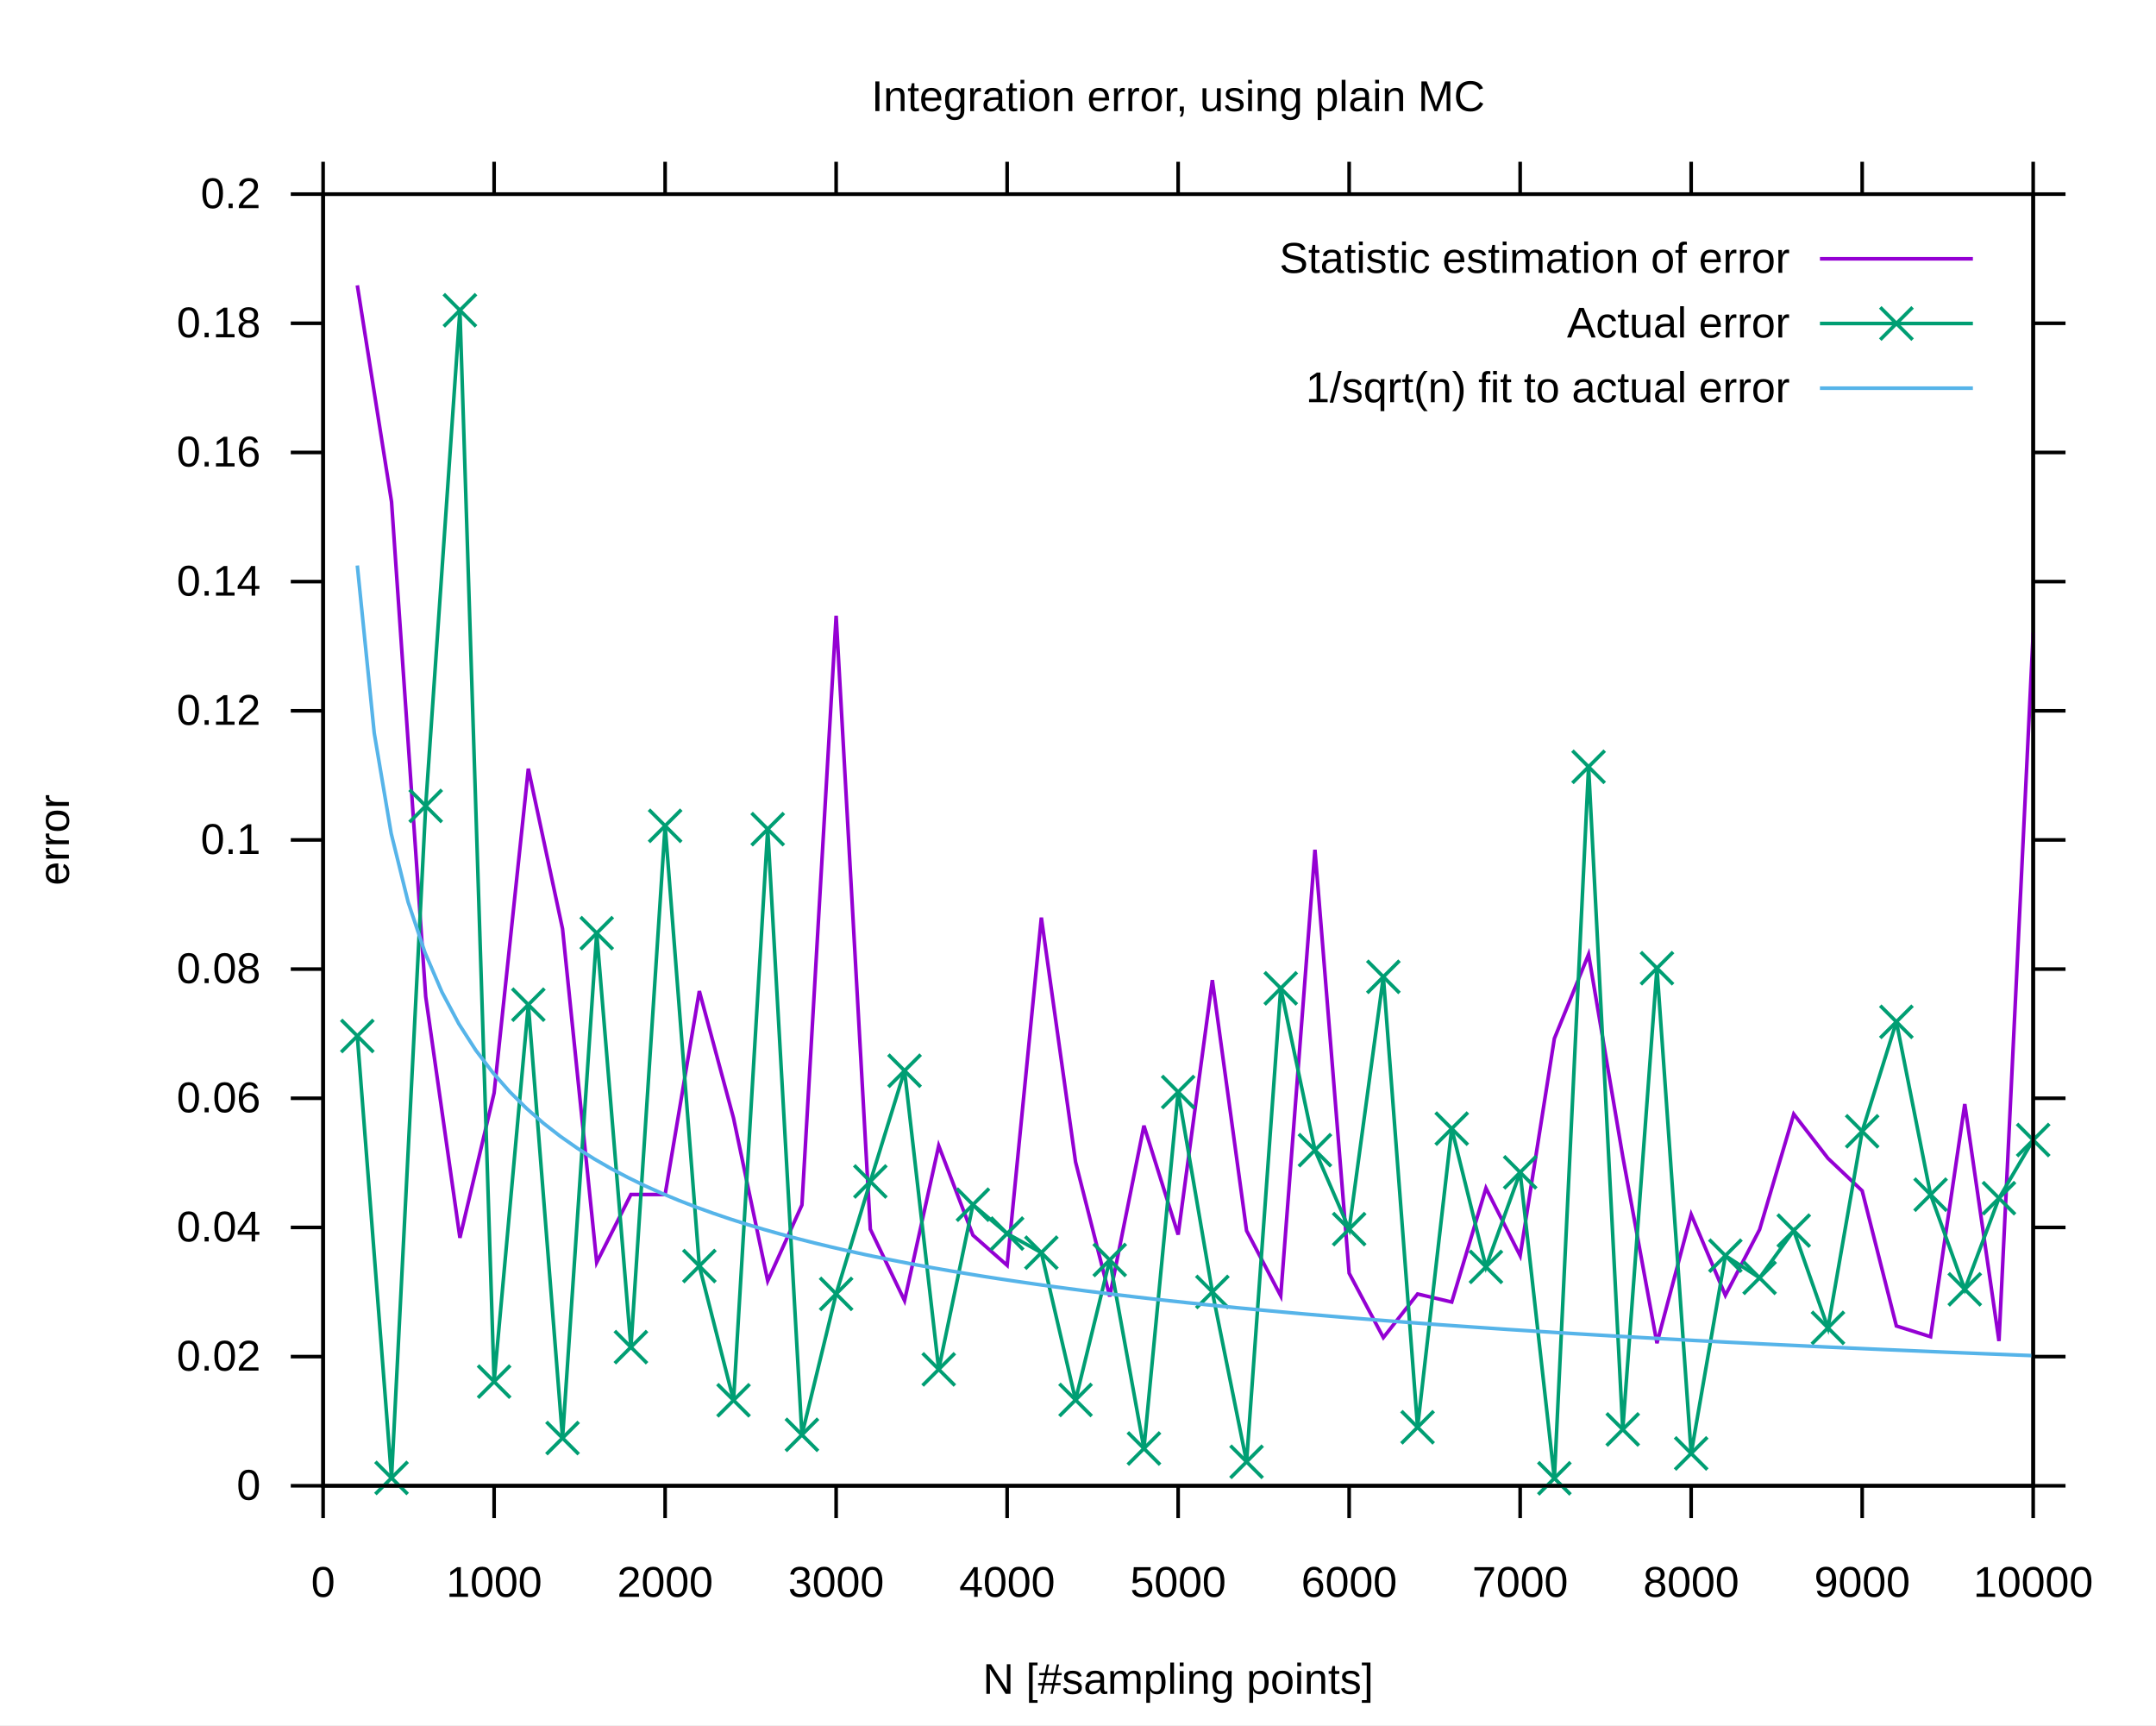
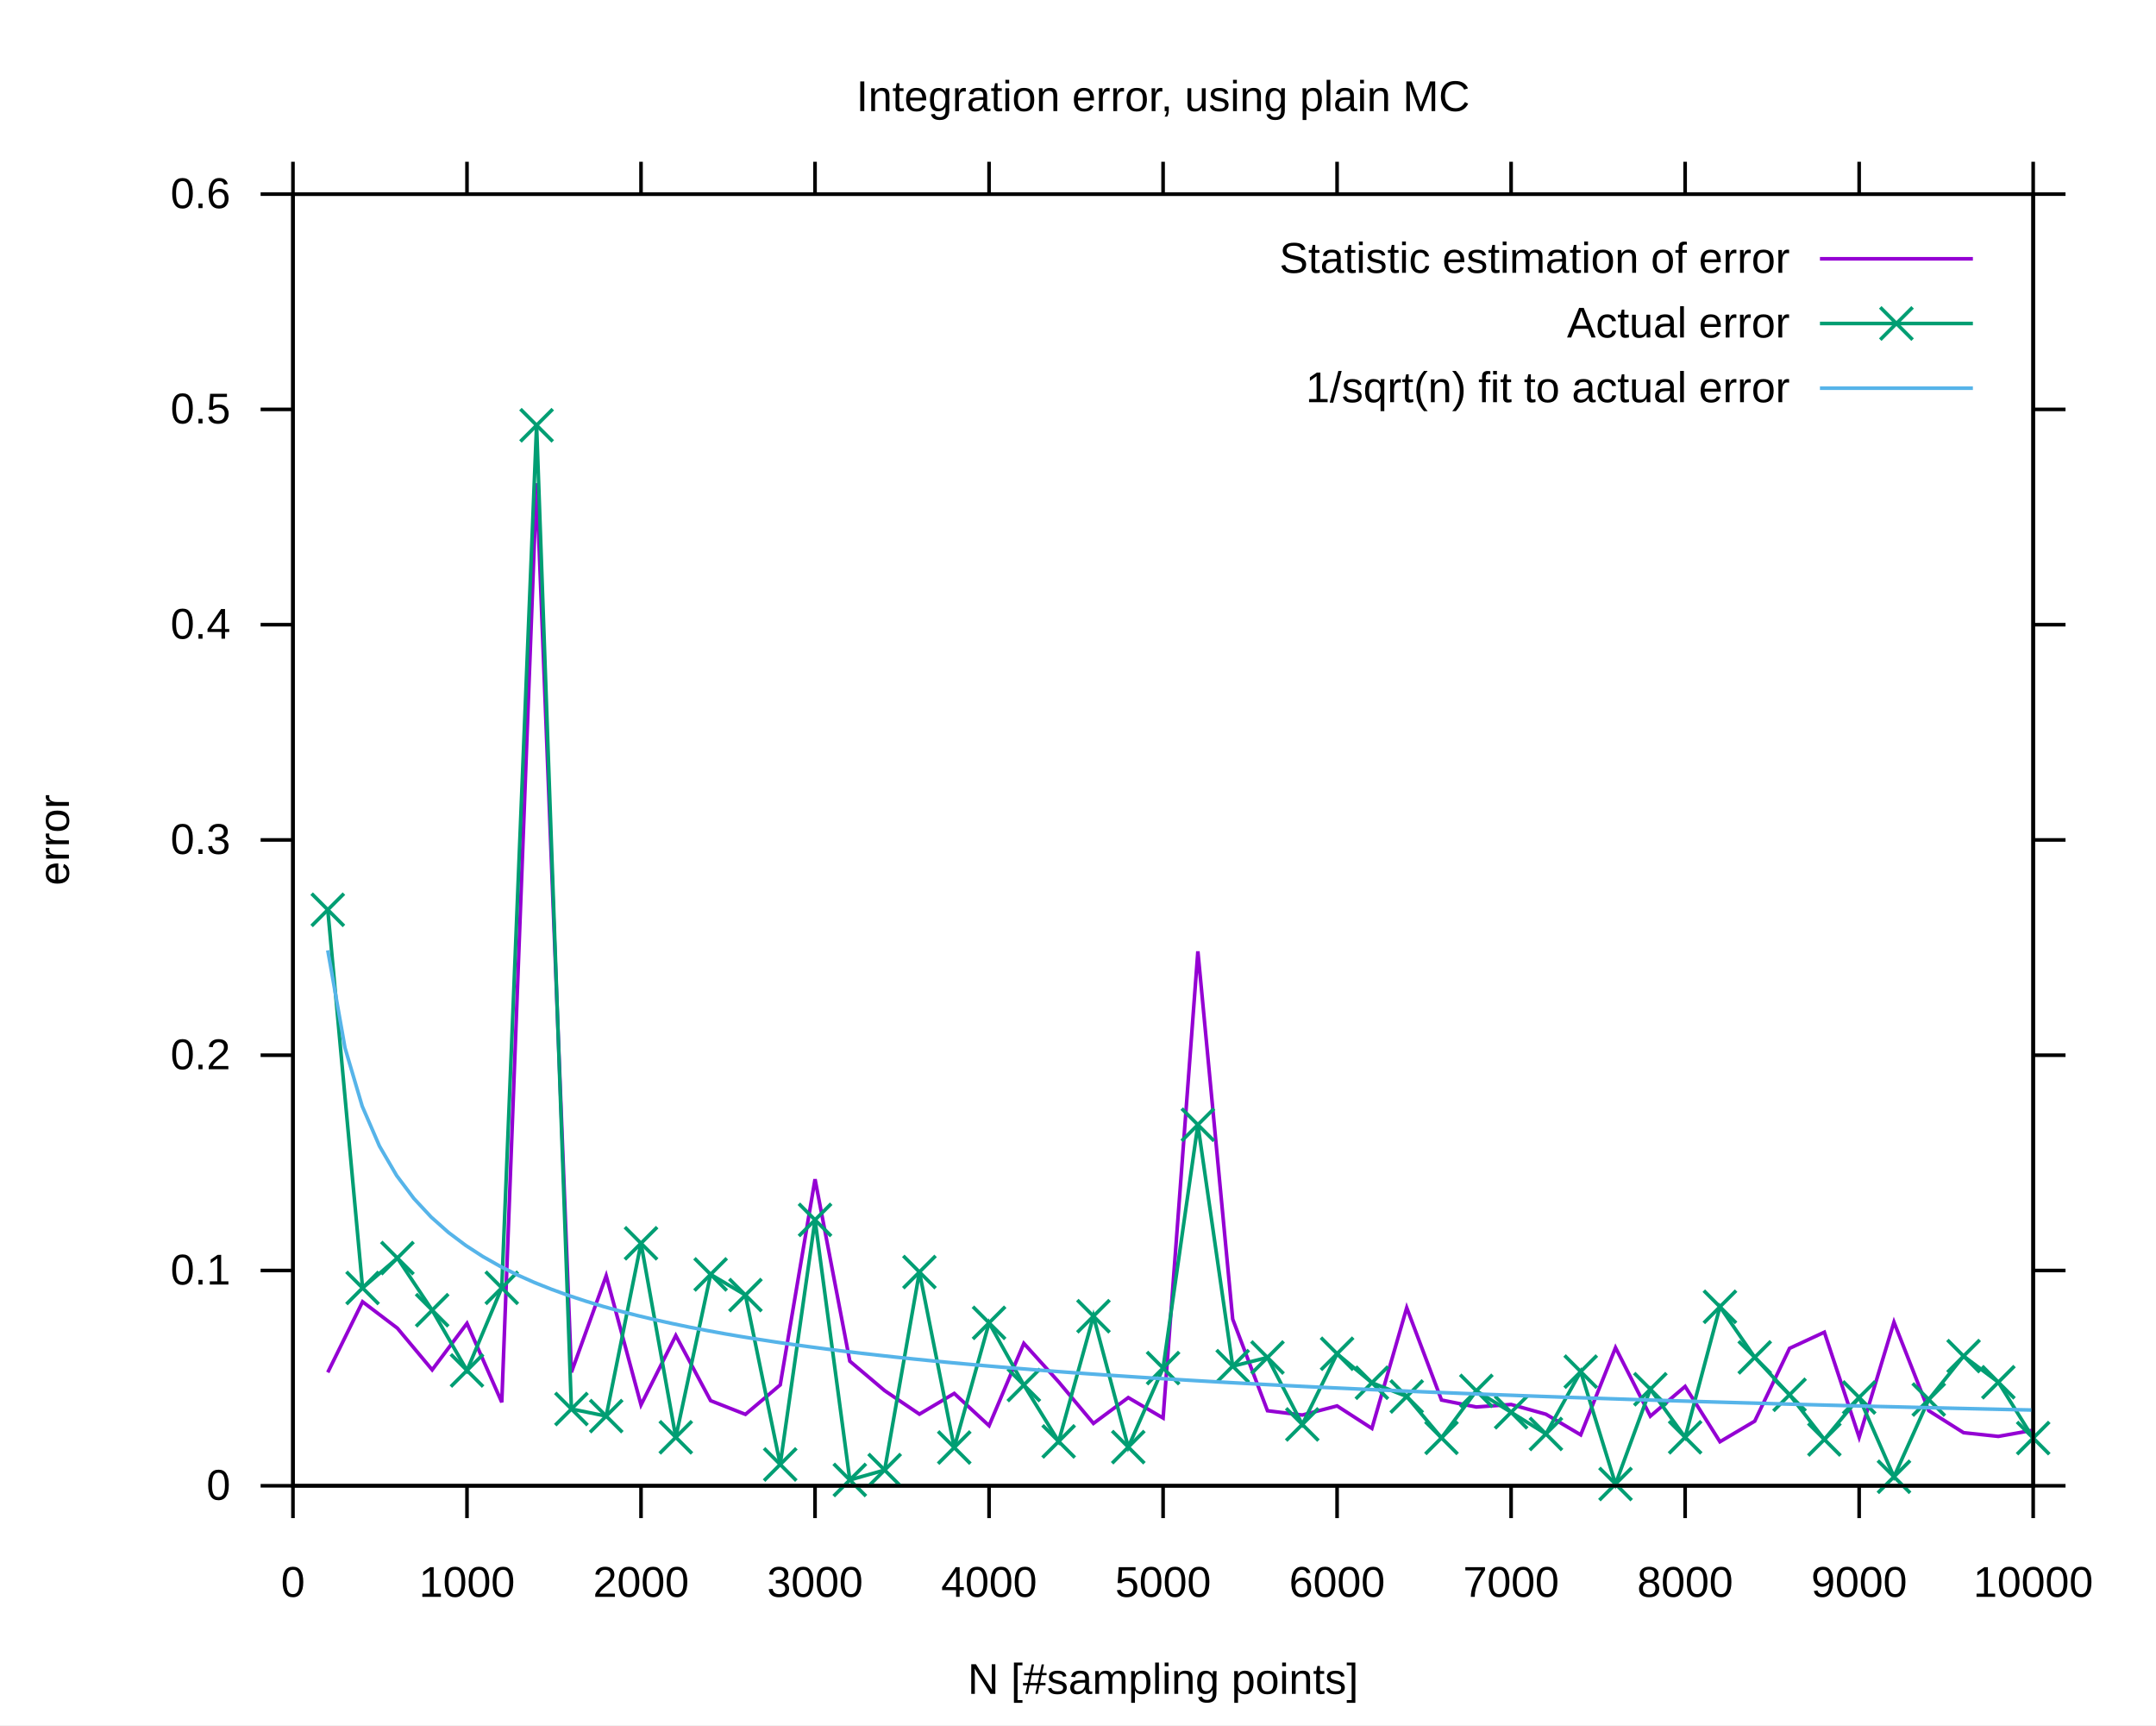
<svg xmlns="http://www.w3.org/2000/svg" xmlns:xlink="http://www.w3.org/1999/xlink" width="600" height="480" viewBox="0 0 600 480">
  <g id="gnuplot_canvas">
    <rect x="0" y="0" width="600" height="480" fill="#ffffff" />
    <defs>
      <circle id="gpDot" r="0.5" stroke-width="0.5" stroke="currentColor" />
      <path id="gpPt0" stroke-width="0.222" stroke="currentColor" d="M-1,0 h2 M0,-1 v2" />
      <path id="gpPt1" stroke-width="0.222" stroke="currentColor" d="M-1,-1 L1,1 M1,-1 L-1,1" />
      <path id="gpPt2" stroke-width="0.222" stroke="currentColor" d="M-1,0 L1,0 M0,-1 L0,1 M-1,-1 L1,1 M-1,1 L1,-1" />
      <rect id="gpPt3" stroke-width="0.222" stroke="currentColor" x="-1" y="-1" width="2" height="2" />
      <rect id="gpPt4" stroke-width="0.222" stroke="currentColor" fill="currentColor" x="-1" y="-1" width="2" height="2" />
      <circle id="gpPt5" stroke-width="0.222" stroke="currentColor" cx="0" cy="0" r="1" />
      <use xlink:href="#gpPt5" id="gpPt6" fill="currentColor" stroke="none" />
      <path id="gpPt7" stroke-width="0.222" stroke="currentColor" d="M0,-1.33 L-1.33,0.67 L1.33,0.67 z" />
      <use xlink:href="#gpPt7" id="gpPt8" fill="currentColor" stroke="none" />
      <use xlink:href="#gpPt7" id="gpPt9" stroke="currentColor" transform="rotate(180)" />
      <use xlink:href="#gpPt9" id="gpPt10" fill="currentColor" stroke="none" />
      <use xlink:href="#gpPt3" id="gpPt11" stroke="currentColor" transform="rotate(45)" />
      <use xlink:href="#gpPt11" id="gpPt12" fill="currentColor" stroke="none" />
      <path id="gpPt13" stroke-width="0.222" stroke="currentColor" d="M0,1.330 L1.265,0.411 L0.782,-1.067 L-0.782,-1.076 L-1.265,0.411 z" />
      <use xlink:href="#gpPt13" id="gpPt14" fill="currentColor" stroke="none" />
      <filter id="textbox" filterUnits="objectBoundingBox" x="0" y="0" height="1" width="1">
        <feFlood flood-color="#FFFFFF" flood-opacity="1" result="bgnd" />
        <feComposite in="SourceGraphic" in2="bgnd" operator="atop" />
      </filter>
      <filter id="greybox" filterUnits="objectBoundingBox" x="0" y="0" height="1" width="1">
        <feFlood flood-color="lightgrey" flood-opacity="1" result="grey" />
        <feComposite in="SourceGraphic" in2="grey" operator="atop" />
      </filter>
    </defs>
    <g fill="none" color="#FFFFFF" stroke="currentColor" stroke-width="1.00" stroke-linecap="butt" stroke-linejoin="miter">
</g>
    <g fill="none" color="black" stroke="currentColor" stroke-width="1.00" stroke-linecap="butt" stroke-linejoin="miter">
-       <path stroke="black" d="M89.92,413.40 L80.92,413.40 M565.82,413.40 L574.82,413.40  " />
-       <g transform="translate(72.53,417.30)" stroke="none" fill="black" font-family="Arial" font-size="12.00" text-anchor="end">
+       <path stroke="black" d="M81.53,413.40 L72.53,413.40 M565.82,413.40 L574.82,413.40  " />
+       <g transform="translate(64.14,417.30)" stroke="none" fill="black" font-family="Arial" font-size="12.00" text-anchor="end">
        <text>
          <tspan font-family="Arial"> 0</tspan>
        </text>
      </g>
    </g>
    <g fill="none" color="black" stroke="currentColor" stroke-width="1.00" stroke-linecap="butt" stroke-linejoin="miter">
-       <path stroke="black" d="M89.92,377.46 L80.92,377.46 M565.82,377.46 L574.82,377.46  " />
-       <g transform="translate(72.53,381.36)" stroke="none" fill="black" font-family="Arial" font-size="12.00" text-anchor="end">
-         <text>
-           <tspan font-family="Arial"> 0.02</tspan>
-         </text>
-       </g>
-     </g>
-     <g fill="none" color="black" stroke="currentColor" stroke-width="1.00" stroke-linecap="butt" stroke-linejoin="miter">
-       <path stroke="black" d="M89.92,341.52 L80.92,341.52 M565.82,341.52 L574.82,341.52  " />
-       <g transform="translate(72.53,345.42)" stroke="none" fill="black" font-family="Arial" font-size="12.00" text-anchor="end">
-         <text>
-           <tspan font-family="Arial"> 0.04</tspan>
-         </text>
-       </g>
-     </g>
-     <g fill="none" color="black" stroke="currentColor" stroke-width="1.00" stroke-linecap="butt" stroke-linejoin="miter">
-       <path stroke="black" d="M89.92,305.58 L80.92,305.58 M565.82,305.58 L574.82,305.58  " />
-       <g transform="translate(72.53,309.48)" stroke="none" fill="black" font-family="Arial" font-size="12.00" text-anchor="end">
-         <text>
-           <tspan font-family="Arial"> 0.06</tspan>
-         </text>
-       </g>
-     </g>
-     <g fill="none" color="black" stroke="currentColor" stroke-width="1.00" stroke-linecap="butt" stroke-linejoin="miter">
-       <path stroke="black" d="M89.92,269.64 L80.92,269.64 M565.82,269.64 L574.82,269.64  " />
-       <g transform="translate(72.53,273.54)" stroke="none" fill="black" font-family="Arial" font-size="12.00" text-anchor="end">
-         <text>
-           <tspan font-family="Arial"> 0.08</tspan>
-         </text>
-       </g>
-     </g>
-     <g fill="none" color="black" stroke="currentColor" stroke-width="1.00" stroke-linecap="butt" stroke-linejoin="miter">
-       <path stroke="black" d="M89.92,233.70 L80.92,233.70 M565.82,233.70 L574.82,233.70  " />
-       <g transform="translate(72.53,237.60)" stroke="none" fill="black" font-family="Arial" font-size="12.00" text-anchor="end">
+       <path stroke="black" d="M81.53,353.50 L72.53,353.50 M565.82,353.50 L574.82,353.50  " />
+       <g transform="translate(64.14,357.40)" stroke="none" fill="black" font-family="Arial" font-size="12.00" text-anchor="end">
        <text>
          <tspan font-family="Arial"> 0.1</tspan>
        </text>
      </g>
    </g>
    <g fill="none" color="black" stroke="currentColor" stroke-width="1.00" stroke-linecap="butt" stroke-linejoin="miter">
-       <path stroke="black" d="M89.92,197.77 L80.92,197.77 M565.82,197.77 L574.82,197.77  " />
-       <g transform="translate(72.53,201.67)" stroke="none" fill="black" font-family="Arial" font-size="12.00" text-anchor="end">
-         <text>
-           <tspan font-family="Arial"> 0.12</tspan>
-         </text>
-       </g>
-     </g>
-     <g fill="none" color="black" stroke="currentColor" stroke-width="1.00" stroke-linecap="butt" stroke-linejoin="miter">
-       <path stroke="black" d="M89.92,161.83 L80.92,161.83 M565.82,161.83 L574.82,161.83  " />
-       <g transform="translate(72.53,165.73)" stroke="none" fill="black" font-family="Arial" font-size="12.00" text-anchor="end">
-         <text>
-           <tspan font-family="Arial"> 0.14</tspan>
-         </text>
-       </g>
-     </g>
-     <g fill="none" color="black" stroke="currentColor" stroke-width="1.00" stroke-linecap="butt" stroke-linejoin="miter">
-       <path stroke="black" d="M89.92,125.89 L80.92,125.89 M565.82,125.89 L574.82,125.89  " />
-       <g transform="translate(72.53,129.79)" stroke="none" fill="black" font-family="Arial" font-size="12.00" text-anchor="end">
-         <text>
-           <tspan font-family="Arial"> 0.16</tspan>
-         </text>
-       </g>
-     </g>
-     <g fill="none" color="black" stroke="currentColor" stroke-width="1.00" stroke-linecap="butt" stroke-linejoin="miter">
-       <path stroke="black" d="M89.92,89.95 L80.92,89.95 M565.82,89.95 L574.82,89.95  " />
-       <g transform="translate(72.53,93.85)" stroke="none" fill="black" font-family="Arial" font-size="12.00" text-anchor="end">
-         <text>
-           <tspan font-family="Arial"> 0.18</tspan>
-         </text>
-       </g>
-     </g>
-     <g fill="none" color="black" stroke="currentColor" stroke-width="1.00" stroke-linecap="butt" stroke-linejoin="miter">
-       <path stroke="black" d="M89.92,54.01 L80.92,54.01 M565.82,54.01 L574.82,54.01  " />
-       <g transform="translate(72.53,57.91)" stroke="none" fill="black" font-family="Arial" font-size="12.00" text-anchor="end">
+       <path stroke="black" d="M81.53,293.60 L72.53,293.60 M565.82,293.60 L574.82,293.60  " />
+       <g transform="translate(64.14,297.50)" stroke="none" fill="black" font-family="Arial" font-size="12.00" text-anchor="end">
        <text>
          <tspan font-family="Arial"> 0.2</tspan>
        </text>
      </g>
    </g>
    <g fill="none" color="black" stroke="currentColor" stroke-width="1.00" stroke-linecap="butt" stroke-linejoin="miter">
-       <path stroke="black" d="M89.92,413.40 L89.92,422.40 M89.92,54.01 L89.92,45.01  " />
-       <g transform="translate(89.92,444.30)" stroke="none" fill="black" font-family="Arial" font-size="12.00" text-anchor="middle">
+       <path stroke="black" d="M81.53,233.70 L72.53,233.70 M565.82,233.70 L574.82,233.70  " />
+       <g transform="translate(64.14,237.60)" stroke="none" fill="black" font-family="Arial" font-size="12.00" text-anchor="end">
+         <text>
+           <tspan font-family="Arial"> 0.3</tspan>
+         </text>
+       </g>
+     </g>
+     <g fill="none" color="black" stroke="currentColor" stroke-width="1.00" stroke-linecap="butt" stroke-linejoin="miter">
+       <path stroke="black" d="M81.53,173.81 L72.53,173.81 M565.82,173.81 L574.82,173.81  " />
+       <g transform="translate(64.14,177.71)" stroke="none" fill="black" font-family="Arial" font-size="12.00" text-anchor="end">
+         <text>
+           <tspan font-family="Arial"> 0.4</tspan>
+         </text>
+       </g>
+     </g>
+     <g fill="none" color="black" stroke="currentColor" stroke-width="1.00" stroke-linecap="butt" stroke-linejoin="miter">
+       <path stroke="black" d="M81.53,113.91 L72.53,113.91 M565.82,113.91 L574.82,113.91  " />
+       <g transform="translate(64.14,117.81)" stroke="none" fill="black" font-family="Arial" font-size="12.00" text-anchor="end">
+         <text>
+           <tspan font-family="Arial"> 0.5</tspan>
+         </text>
+       </g>
+     </g>
+     <g fill="none" color="black" stroke="currentColor" stroke-width="1.00" stroke-linecap="butt" stroke-linejoin="miter">
+       <path stroke="black" d="M81.53,54.01 L72.53,54.01 M565.82,54.01 L574.82,54.01  " />
+       <g transform="translate(64.14,57.91)" stroke="none" fill="black" font-family="Arial" font-size="12.00" text-anchor="end">
+         <text>
+           <tspan font-family="Arial"> 0.6</tspan>
+         </text>
+       </g>
+     </g>
+     <g fill="none" color="black" stroke="currentColor" stroke-width="1.00" stroke-linecap="butt" stroke-linejoin="miter">
+       <path stroke="black" d="M81.53,413.40 L81.53,422.40 M81.53,54.01 L81.53,45.01  " />
+       <g transform="translate(81.53,444.30)" stroke="none" fill="black" font-family="Arial" font-size="12.00" text-anchor="middle">
        <text>
          <tspan font-family="Arial"> 0</tspan>
        </text>
      </g>
    </g>
    <g fill="none" color="black" stroke="currentColor" stroke-width="1.00" stroke-linecap="butt" stroke-linejoin="miter">
-       <path stroke="black" d="M137.51,413.40 L137.51,422.40 M137.51,54.01 L137.51,45.01  " />
-       <g transform="translate(137.51,444.30)" stroke="none" fill="black" font-family="Arial" font-size="12.00" text-anchor="middle">
+       <path stroke="black" d="M129.96,413.40 L129.96,422.40 M129.96,54.01 L129.96,45.01  " />
+       <g transform="translate(129.96,444.30)" stroke="none" fill="black" font-family="Arial" font-size="12.00" text-anchor="middle">
        <text>
          <tspan font-family="Arial"> 1000</tspan>
        </text>
      </g>
    </g>
    <g fill="none" color="black" stroke="currentColor" stroke-width="1.00" stroke-linecap="butt" stroke-linejoin="miter">
-       <path stroke="black" d="M185.10,413.40 L185.10,422.40 M185.10,54.01 L185.10,45.01  " />
-       <g transform="translate(185.10,444.30)" stroke="none" fill="black" font-family="Arial" font-size="12.00" text-anchor="middle">
+       <path stroke="black" d="M178.39,413.40 L178.39,422.40 M178.39,54.01 L178.39,45.01  " />
+       <g transform="translate(178.39,444.30)" stroke="none" fill="black" font-family="Arial" font-size="12.00" text-anchor="middle">
        <text>
          <tspan font-family="Arial"> 2000</tspan>
        </text>
      </g>
    </g>
    <g fill="none" color="black" stroke="currentColor" stroke-width="1.00" stroke-linecap="butt" stroke-linejoin="miter">
-       <path stroke="black" d="M232.69,413.40 L232.69,422.40 M232.69,54.01 L232.69,45.01  " />
-       <g transform="translate(232.69,444.30)" stroke="none" fill="black" font-family="Arial" font-size="12.00" text-anchor="middle">
+       <path stroke="black" d="M226.82,413.40 L226.82,422.40 M226.82,54.01 L226.82,45.01  " />
+       <g transform="translate(226.82,444.30)" stroke="none" fill="black" font-family="Arial" font-size="12.00" text-anchor="middle">
        <text>
          <tspan font-family="Arial"> 3000</tspan>
        </text>
      </g>
    </g>
    <g fill="none" color="black" stroke="currentColor" stroke-width="1.00" stroke-linecap="butt" stroke-linejoin="miter">
-       <path stroke="black" d="M280.28,413.40 L280.28,422.40 M280.28,54.01 L280.28,45.01  " />
-       <g transform="translate(280.28,444.30)" stroke="none" fill="black" font-family="Arial" font-size="12.00" text-anchor="middle">
+       <path stroke="black" d="M275.25,413.40 L275.25,422.40 M275.25,54.01 L275.25,45.01  " />
+       <g transform="translate(275.25,444.30)" stroke="none" fill="black" font-family="Arial" font-size="12.00" text-anchor="middle">
        <text>
          <tspan font-family="Arial"> 4000</tspan>
        </text>
      </g>
    </g>
    <g fill="none" color="black" stroke="currentColor" stroke-width="1.00" stroke-linecap="butt" stroke-linejoin="miter">
-       <path stroke="black" d="M327.87,413.40 L327.87,422.40 M327.87,54.01 L327.87,45.01  " />
-       <g transform="translate(327.87,444.30)" stroke="none" fill="black" font-family="Arial" font-size="12.00" text-anchor="middle">
+       <path stroke="black" d="M323.68,413.40 L323.68,422.40 M323.68,54.01 L323.68,45.01  " />
+       <g transform="translate(323.68,444.30)" stroke="none" fill="black" font-family="Arial" font-size="12.00" text-anchor="middle">
        <text>
          <tspan font-family="Arial"> 5000</tspan>
        </text>
      </g>
    </g>
    <g fill="none" color="black" stroke="currentColor" stroke-width="1.00" stroke-linecap="butt" stroke-linejoin="miter">
-       <path stroke="black" d="M375.46,413.40 L375.46,422.40 M375.46,54.01 L375.46,45.01  " />
-       <g transform="translate(375.46,444.30)" stroke="none" fill="black" font-family="Arial" font-size="12.00" text-anchor="middle">
+       <path stroke="black" d="M372.10,413.40 L372.10,422.40 M372.10,54.01 L372.10,45.01  " />
+       <g transform="translate(372.10,444.30)" stroke="none" fill="black" font-family="Arial" font-size="12.00" text-anchor="middle">
        <text>
          <tspan font-family="Arial"> 6000</tspan>
        </text>
      </g>
    </g>
    <g fill="none" color="black" stroke="currentColor" stroke-width="1.00" stroke-linecap="butt" stroke-linejoin="miter">
-       <path stroke="black" d="M423.05,413.40 L423.05,422.40 M423.05,54.01 L423.05,45.01  " />
-       <g transform="translate(423.05,444.30)" stroke="none" fill="black" font-family="Arial" font-size="12.00" text-anchor="middle">
+       <path stroke="black" d="M420.53,413.40 L420.53,422.40 M420.53,54.01 L420.53,45.01  " />
+       <g transform="translate(420.53,444.30)" stroke="none" fill="black" font-family="Arial" font-size="12.00" text-anchor="middle">
        <text>
          <tspan font-family="Arial"> 7000</tspan>
        </text>
      </g>
    </g>
    <g fill="none" color="black" stroke="currentColor" stroke-width="1.00" stroke-linecap="butt" stroke-linejoin="miter">
-       <path stroke="black" d="M470.64,413.40 L470.64,422.40 M470.64,54.01 L470.64,45.01  " />
-       <g transform="translate(470.64,444.30)" stroke="none" fill="black" font-family="Arial" font-size="12.00" text-anchor="middle">
+       <path stroke="black" d="M468.96,413.40 L468.96,422.40 M468.96,54.01 L468.96,45.01  " />
+       <g transform="translate(468.96,444.30)" stroke="none" fill="black" font-family="Arial" font-size="12.00" text-anchor="middle">
        <text>
          <tspan font-family="Arial"> 8000</tspan>
        </text>
      </g>
    </g>
    <g fill="none" color="black" stroke="currentColor" stroke-width="1.00" stroke-linecap="butt" stroke-linejoin="miter">
-       <path stroke="black" d="M518.23,413.40 L518.23,422.40 M518.23,54.01 L518.23,45.01  " />
-       <g transform="translate(518.23,444.30)" stroke="none" fill="black" font-family="Arial" font-size="12.00" text-anchor="middle">
+       <path stroke="black" d="M517.39,413.40 L517.39,422.40 M517.39,54.01 L517.39,45.01  " />
+       <g transform="translate(517.39,444.30)" stroke="none" fill="black" font-family="Arial" font-size="12.00" text-anchor="middle">
        <text>
          <tspan font-family="Arial"> 9000</tspan>
        </text>
      </g>
    </g>
    <g fill="none" color="black" stroke="currentColor" stroke-width="1.00" stroke-linecap="butt" stroke-linejoin="miter">
      <path stroke="black" d="M565.82,413.40 L565.82,422.40 M565.82,54.01 L565.82,45.01  " />
      <g transform="translate(565.82,444.30)" stroke="none" fill="black" font-family="Arial" font-size="12.00" text-anchor="middle">
        <text>
          <tspan font-family="Arial"> 10000</tspan>
        </text>
      </g>
    </g>
    <g fill="none" color="black" stroke="currentColor" stroke-width="1.00" stroke-linecap="butt" stroke-linejoin="miter">
</g>
    <g fill="none" color="black" stroke="currentColor" stroke-width="1.00" stroke-linecap="butt" stroke-linejoin="miter">
-       <path stroke="black" d="M89.92,54.01 L89.92,413.40 L565.82,413.40 L565.82,54.01 L89.92,54.01 Z  " />
+       <path stroke="black" d="M81.53,54.01 L81.53,413.40 L565.82,413.40 L565.82,54.01 L81.53,54.01 Z  " />
    </g>
    <g fill="none" color="black" stroke="currentColor" stroke-width="1.00" stroke-linecap="butt" stroke-linejoin="miter">
      <g transform="translate(19.18,233.71) rotate(270)" stroke="none" fill="black" font-family="Arial" font-size="12.00" text-anchor="middle">
        <text>
          <tspan font-family="Arial">error</tspan>
        </text>
      </g>
    </g>
    <g fill="none" color="black" stroke="currentColor" stroke-width="1.00" stroke-linecap="butt" stroke-linejoin="miter">
-       <g transform="translate(327.87,471.30)" stroke="none" fill="black" font-family="Arial" font-size="12.00" text-anchor="middle">
+       <g transform="translate(323.67,471.30)" stroke="none" fill="black" font-family="Arial" font-size="12.00" text-anchor="middle">
        <text>
          <tspan font-family="Arial">N [#sampling points]</tspan>
        </text>
      </g>
    </g>
    <g fill="none" color="black" stroke="currentColor" stroke-width="1.00" stroke-linecap="butt" stroke-linejoin="miter">
</g>
    <g id="gnuplot_plot_1">
      <g fill="none" color="black" stroke="currentColor" stroke-width="1.00" stroke-linecap="butt" stroke-linejoin="miter">
        <g transform="translate(498.09,75.91)" stroke="none" fill="black" font-family="Arial" font-size="12.00" text-anchor="end">
          <text>
            <tspan font-family="Arial">Statistic estimation of error</tspan>
          </text>
        </g>
      </g>
      <g fill="none" color="black" stroke="currentColor" stroke-width="1.00" stroke-linecap="butt" stroke-linejoin="miter">
-         <path stroke="rgb(148,   0, 211)" d="M506.48,72.01 L549.04,72.01 M99.44,79.40 L108.96,139.60 L118.47,277.28 L127.99,344.41 L137.51,304.10 L147.03,213.88   L156.55,258.44 L166.06,351.27 L175.58,332.36 L185.10,332.36 L194.62,275.76 L204.14,311.12 L213.65,356.39 L223.17,335.28   L232.69,171.33 L242.21,342.02 L251.73,361.89 L261.24,318.78 L270.76,343.68 L280.28,352.07 L289.80,255.31 L299.32,323.30   L308.83,360.72 L318.35,313.21 L327.87,343.52 L337.39,272.71 L346.91,342.42 L356.42,360.56 L365.94,236.44 L375.46,354.26   L384.98,372.17 L394.50,360.04 L404.01,362.28 L413.53,330.59 L423.05,349.39 L432.57,288.96 L442.09,265.55 L451.60,321.76   L461.12,373.73 L470.64,337.90 L480.16,360.41 L489.68,342.12 L499.19,309.98 L508.71,322.29 L518.23,331.33 L527.75,368.94   L537.27,371.93 L546.78,307.20 L556.30,373.13 L565.82,176.06  " />
+         <path stroke="rgb(148,   0, 211)" d="M506.48,72.01 L549.04,72.01 M91.22,381.85 L100.90,362.20 L110.59,369.55 L120.27,381.14 L129.96,368.21 L139.64,390.17   L149.33,134.44 L159.02,381.82 L168.70,354.96 L178.39,390.89 L188.07,371.60 L197.76,389.72 L207.45,393.53 L217.13,385.33   L226.82,328.10 L236.50,378.73 L246.19,386.92 L255.87,393.47 L265.56,387.71 L275.25,396.68 L284.93,373.78 L294.62,384.50   L304.30,396.05 L313.99,388.87 L323.68,394.55 L333.36,264.70 L343.05,367.03 L352.73,392.52 L362.42,393.72 L372.10,391.18   L381.79,397.44 L391.48,363.87 L401.16,389.54 L410.85,391.48 L420.53,390.78 L430.22,393.49 L439.90,399.23 L449.59,374.97   L459.28,394.04 L468.96,385.76 L478.65,401.15 L488.33,395.42 L498.02,375.16 L507.71,370.67 L517.39,399.90 L527.08,367.87   L536.76,392.51 L546.45,398.63 L556.13,399.66 L565.82,397.93  " />
      </g>
    </g>
    <g id="gnuplot_plot_2">
      <g fill="none" color="black" stroke="currentColor" stroke-width="1.00" stroke-linecap="butt" stroke-linejoin="miter">
        <g transform="translate(498.09,93.91)" stroke="none" fill="black" font-family="Arial" font-size="12.00" text-anchor="end">
          <text>
            <tspan font-family="Arial">Actual error</tspan>
          </text>
        </g>
      </g>
      <g fill="none" color="black" stroke="currentColor" stroke-width="1.00" stroke-linecap="butt" stroke-linejoin="miter">
-         <path stroke="rgb(  0, 158, 115)" d="M506.48,90.01 L549.04,90.01 M99.44,288.25 L108.96,411.21 L118.47,224.24 L127.99,86.33 L137.51,384.42 L147.03,279.54   L156.55,400.12 L166.06,259.64 L175.58,374.82 L185.10,229.78 L194.62,352.26 L204.14,389.61 L213.65,230.70 L223.17,399.22   L232.69,360.01 L242.21,328.73 L251.73,297.92 L261.24,381.01 L270.76,335.19 L280.28,343.23 L289.80,348.54 L299.32,389.52   L308.83,350.57 L318.35,403.03 L327.87,303.84 L337.39,359.46 L346.91,406.73 L356.42,274.99 L365.94,320.02 L375.46,341.99   L384.98,271.79 L394.50,397.12 L404.01,314.03 L413.53,352.50 L423.05,326.19 L432.57,411.32 L442.09,213.36 L451.60,397.73   L461.12,269.39 L470.64,404.40 L480.16,349.37 L489.68,355.54 L499.19,342.40 L508.71,369.46 L518.23,314.77 L527.75,284.31   L537.27,332.40 L546.78,358.74 L556.30,333.38 L565.82,317.20  " />
-         <use xlink:href="#gpPt1" transform="translate(99.44,288.25) scale(4.50)" color="rgb(  0, 158, 115)" />
-         <use xlink:href="#gpPt1" transform="translate(108.96,411.21) scale(4.50)" color="rgb(  0, 158, 115)" />
-         <use xlink:href="#gpPt1" transform="translate(118.47,224.24) scale(4.50)" color="rgb(  0, 158, 115)" />
-         <use xlink:href="#gpPt1" transform="translate(127.99,86.33) scale(4.50)" color="rgb(  0, 158, 115)" />
-         <use xlink:href="#gpPt1" transform="translate(137.51,384.42) scale(4.50)" color="rgb(  0, 158, 115)" />
-         <use xlink:href="#gpPt1" transform="translate(147.03,279.54) scale(4.50)" color="rgb(  0, 158, 115)" />
-         <use xlink:href="#gpPt1" transform="translate(156.55,400.12) scale(4.50)" color="rgb(  0, 158, 115)" />
-         <use xlink:href="#gpPt1" transform="translate(166.06,259.64) scale(4.50)" color="rgb(  0, 158, 115)" />
-         <use xlink:href="#gpPt1" transform="translate(175.58,374.82) scale(4.50)" color="rgb(  0, 158, 115)" />
-         <use xlink:href="#gpPt1" transform="translate(185.10,229.78) scale(4.50)" color="rgb(  0, 158, 115)" />
-         <use xlink:href="#gpPt1" transform="translate(194.62,352.26) scale(4.50)" color="rgb(  0, 158, 115)" />
-         <use xlink:href="#gpPt1" transform="translate(204.14,389.61) scale(4.50)" color="rgb(  0, 158, 115)" />
-         <use xlink:href="#gpPt1" transform="translate(213.65,230.70) scale(4.50)" color="rgb(  0, 158, 115)" />
-         <use xlink:href="#gpPt1" transform="translate(223.17,399.22) scale(4.50)" color="rgb(  0, 158, 115)" />
-         <use xlink:href="#gpPt1" transform="translate(232.69,360.01) scale(4.50)" color="rgb(  0, 158, 115)" />
-         <use xlink:href="#gpPt1" transform="translate(242.21,328.73) scale(4.50)" color="rgb(  0, 158, 115)" />
-         <use xlink:href="#gpPt1" transform="translate(251.73,297.92) scale(4.50)" color="rgb(  0, 158, 115)" />
-         <use xlink:href="#gpPt1" transform="translate(261.24,381.01) scale(4.50)" color="rgb(  0, 158, 115)" />
-         <use xlink:href="#gpPt1" transform="translate(270.76,335.19) scale(4.50)" color="rgb(  0, 158, 115)" />
-         <use xlink:href="#gpPt1" transform="translate(280.28,343.23) scale(4.50)" color="rgb(  0, 158, 115)" />
-         <use xlink:href="#gpPt1" transform="translate(289.80,348.54) scale(4.50)" color="rgb(  0, 158, 115)" />
-         <use xlink:href="#gpPt1" transform="translate(299.32,389.52) scale(4.50)" color="rgb(  0, 158, 115)" />
-         <use xlink:href="#gpPt1" transform="translate(308.83,350.57) scale(4.50)" color="rgb(  0, 158, 115)" />
-         <use xlink:href="#gpPt1" transform="translate(318.35,403.03) scale(4.50)" color="rgb(  0, 158, 115)" />
-         <use xlink:href="#gpPt1" transform="translate(327.87,303.84) scale(4.50)" color="rgb(  0, 158, 115)" />
-         <use xlink:href="#gpPt1" transform="translate(337.39,359.46) scale(4.50)" color="rgb(  0, 158, 115)" />
-         <use xlink:href="#gpPt1" transform="translate(346.91,406.73) scale(4.50)" color="rgb(  0, 158, 115)" />
-         <use xlink:href="#gpPt1" transform="translate(356.42,274.99) scale(4.50)" color="rgb(  0, 158, 115)" />
-         <use xlink:href="#gpPt1" transform="translate(365.94,320.02) scale(4.50)" color="rgb(  0, 158, 115)" />
-         <use xlink:href="#gpPt1" transform="translate(375.46,341.99) scale(4.50)" color="rgb(  0, 158, 115)" />
-         <use xlink:href="#gpPt1" transform="translate(384.98,271.79) scale(4.50)" color="rgb(  0, 158, 115)" />
-         <use xlink:href="#gpPt1" transform="translate(394.50,397.12) scale(4.50)" color="rgb(  0, 158, 115)" />
-         <use xlink:href="#gpPt1" transform="translate(404.01,314.03) scale(4.50)" color="rgb(  0, 158, 115)" />
-         <use xlink:href="#gpPt1" transform="translate(413.53,352.50) scale(4.50)" color="rgb(  0, 158, 115)" />
-         <use xlink:href="#gpPt1" transform="translate(423.05,326.19) scale(4.50)" color="rgb(  0, 158, 115)" />
-         <use xlink:href="#gpPt1" transform="translate(432.57,411.32) scale(4.50)" color="rgb(  0, 158, 115)" />
-         <use xlink:href="#gpPt1" transform="translate(442.09,213.36) scale(4.50)" color="rgb(  0, 158, 115)" />
-         <use xlink:href="#gpPt1" transform="translate(451.60,397.73) scale(4.50)" color="rgb(  0, 158, 115)" />
-         <use xlink:href="#gpPt1" transform="translate(461.12,269.39) scale(4.50)" color="rgb(  0, 158, 115)" />
-         <use xlink:href="#gpPt1" transform="translate(470.64,404.40) scale(4.50)" color="rgb(  0, 158, 115)" />
-         <use xlink:href="#gpPt1" transform="translate(480.16,349.37) scale(4.50)" color="rgb(  0, 158, 115)" />
-         <use xlink:href="#gpPt1" transform="translate(489.68,355.54) scale(4.50)" color="rgb(  0, 158, 115)" />
-         <use xlink:href="#gpPt1" transform="translate(499.19,342.40) scale(4.50)" color="rgb(  0, 158, 115)" />
-         <use xlink:href="#gpPt1" transform="translate(508.71,369.46) scale(4.50)" color="rgb(  0, 158, 115)" />
-         <use xlink:href="#gpPt1" transform="translate(518.23,314.77) scale(4.50)" color="rgb(  0, 158, 115)" />
-         <use xlink:href="#gpPt1" transform="translate(527.75,284.31) scale(4.50)" color="rgb(  0, 158, 115)" />
-         <use xlink:href="#gpPt1" transform="translate(537.27,332.40) scale(4.50)" color="rgb(  0, 158, 115)" />
-         <use xlink:href="#gpPt1" transform="translate(546.78,358.74) scale(4.50)" color="rgb(  0, 158, 115)" />
-         <use xlink:href="#gpPt1" transform="translate(556.30,333.38) scale(4.50)" color="rgb(  0, 158, 115)" />
-         <use xlink:href="#gpPt1" transform="translate(565.82,317.20) scale(4.50)" color="rgb(  0, 158, 115)" />
+         <path stroke="rgb(  0, 158, 115)" d="M506.48,90.01 L549.04,90.01 M91.22,253.14 L100.90,358.36 L110.59,350.04 L120.27,364.55 L129.96,381.31 L139.64,358.32   L149.33,118.33 L159.02,392.04 L168.70,394.01 L178.39,345.93 L188.07,399.91 L197.76,354.59 L207.45,360.34 L217.13,407.47   L226.82,339.42 L236.50,411.78 L246.19,409.03 L255.87,353.93 L265.56,402.76 L275.25,368.07 L284.93,385.37 L294.62,401.06   L304.30,366.22 L313.99,402.64 L323.68,380.65 L333.36,312.95 L343.05,380.12 L352.73,377.71 L362.42,396.33 L372.10,376.67   L381.79,384.73 L391.48,388.56 L401.16,400.06 L410.85,386.99 L420.53,392.95 L430.22,398.98 L439.90,381.64 L449.59,412.91   L459.28,386.54 L468.96,399.91 L478.65,363.60 L488.33,377.67 L498.02,388.08 L507.71,400.51 L517.39,388.84 L527.08,410.89   L536.76,389.41 L546.45,377.32 L556.13,384.59 L565.82,400.13  " />
+         <use xlink:href="#gpPt1" transform="translate(91.22,253.14) scale(4.50)" color="rgb(  0, 158, 115)" />
+         <use xlink:href="#gpPt1" transform="translate(100.90,358.36) scale(4.50)" color="rgb(  0, 158, 115)" />
+         <use xlink:href="#gpPt1" transform="translate(110.59,350.04) scale(4.50)" color="rgb(  0, 158, 115)" />
+         <use xlink:href="#gpPt1" transform="translate(120.27,364.55) scale(4.50)" color="rgb(  0, 158, 115)" />
+         <use xlink:href="#gpPt1" transform="translate(129.96,381.31) scale(4.50)" color="rgb(  0, 158, 115)" />
+         <use xlink:href="#gpPt1" transform="translate(139.64,358.32) scale(4.50)" color="rgb(  0, 158, 115)" />
+         <use xlink:href="#gpPt1" transform="translate(149.33,118.33) scale(4.50)" color="rgb(  0, 158, 115)" />
+         <use xlink:href="#gpPt1" transform="translate(159.02,392.04) scale(4.50)" color="rgb(  0, 158, 115)" />
+         <use xlink:href="#gpPt1" transform="translate(168.70,394.01) scale(4.50)" color="rgb(  0, 158, 115)" />
+         <use xlink:href="#gpPt1" transform="translate(178.39,345.93) scale(4.50)" color="rgb(  0, 158, 115)" />
+         <use xlink:href="#gpPt1" transform="translate(188.07,399.91) scale(4.50)" color="rgb(  0, 158, 115)" />
+         <use xlink:href="#gpPt1" transform="translate(197.76,354.59) scale(4.50)" color="rgb(  0, 158, 115)" />
+         <use xlink:href="#gpPt1" transform="translate(207.45,360.34) scale(4.50)" color="rgb(  0, 158, 115)" />
+         <use xlink:href="#gpPt1" transform="translate(217.13,407.47) scale(4.50)" color="rgb(  0, 158, 115)" />
+         <use xlink:href="#gpPt1" transform="translate(226.82,339.42) scale(4.50)" color="rgb(  0, 158, 115)" />
+         <use xlink:href="#gpPt1" transform="translate(236.50,411.78) scale(4.50)" color="rgb(  0, 158, 115)" />
+         <use xlink:href="#gpPt1" transform="translate(246.19,409.03) scale(4.50)" color="rgb(  0, 158, 115)" />
+         <use xlink:href="#gpPt1" transform="translate(255.87,353.93) scale(4.50)" color="rgb(  0, 158, 115)" />
+         <use xlink:href="#gpPt1" transform="translate(265.56,402.76) scale(4.50)" color="rgb(  0, 158, 115)" />
+         <use xlink:href="#gpPt1" transform="translate(275.25,368.07) scale(4.50)" color="rgb(  0, 158, 115)" />
+         <use xlink:href="#gpPt1" transform="translate(284.93,385.37) scale(4.50)" color="rgb(  0, 158, 115)" />
+         <use xlink:href="#gpPt1" transform="translate(294.62,401.06) scale(4.50)" color="rgb(  0, 158, 115)" />
+         <use xlink:href="#gpPt1" transform="translate(304.30,366.22) scale(4.50)" color="rgb(  0, 158, 115)" />
+         <use xlink:href="#gpPt1" transform="translate(313.99,402.64) scale(4.50)" color="rgb(  0, 158, 115)" />
+         <use xlink:href="#gpPt1" transform="translate(323.68,380.65) scale(4.50)" color="rgb(  0, 158, 115)" />
+         <use xlink:href="#gpPt1" transform="translate(333.36,312.95) scale(4.50)" color="rgb(  0, 158, 115)" />
+         <use xlink:href="#gpPt1" transform="translate(343.05,380.12) scale(4.50)" color="rgb(  0, 158, 115)" />
+         <use xlink:href="#gpPt1" transform="translate(352.73,377.71) scale(4.50)" color="rgb(  0, 158, 115)" />
+         <use xlink:href="#gpPt1" transform="translate(362.42,396.33) scale(4.50)" color="rgb(  0, 158, 115)" />
+         <use xlink:href="#gpPt1" transform="translate(372.10,376.67) scale(4.50)" color="rgb(  0, 158, 115)" />
+         <use xlink:href="#gpPt1" transform="translate(381.79,384.73) scale(4.50)" color="rgb(  0, 158, 115)" />
+         <use xlink:href="#gpPt1" transform="translate(391.48,388.56) scale(4.50)" color="rgb(  0, 158, 115)" />
+         <use xlink:href="#gpPt1" transform="translate(401.16,400.06) scale(4.50)" color="rgb(  0, 158, 115)" />
+         <use xlink:href="#gpPt1" transform="translate(410.85,386.99) scale(4.50)" color="rgb(  0, 158, 115)" />
+         <use xlink:href="#gpPt1" transform="translate(420.53,392.95) scale(4.50)" color="rgb(  0, 158, 115)" />
+         <use xlink:href="#gpPt1" transform="translate(430.22,398.98) scale(4.50)" color="rgb(  0, 158, 115)" />
+         <use xlink:href="#gpPt1" transform="translate(439.90,381.64) scale(4.50)" color="rgb(  0, 158, 115)" />
+         <use xlink:href="#gpPt1" transform="translate(449.59,412.91) scale(4.50)" color="rgb(  0, 158, 115)" />
+         <use xlink:href="#gpPt1" transform="translate(459.28,386.54) scale(4.50)" color="rgb(  0, 158, 115)" />
+         <use xlink:href="#gpPt1" transform="translate(468.96,399.91) scale(4.50)" color="rgb(  0, 158, 115)" />
+         <use xlink:href="#gpPt1" transform="translate(478.65,363.60) scale(4.50)" color="rgb(  0, 158, 115)" />
+         <use xlink:href="#gpPt1" transform="translate(488.33,377.67) scale(4.50)" color="rgb(  0, 158, 115)" />
+         <use xlink:href="#gpPt1" transform="translate(498.02,388.08) scale(4.50)" color="rgb(  0, 158, 115)" />
+         <use xlink:href="#gpPt1" transform="translate(507.71,400.51) scale(4.50)" color="rgb(  0, 158, 115)" />
+         <use xlink:href="#gpPt1" transform="translate(517.39,388.84) scale(4.50)" color="rgb(  0, 158, 115)" />
+         <use xlink:href="#gpPt1" transform="translate(527.08,410.89) scale(4.50)" color="rgb(  0, 158, 115)" />
+         <use xlink:href="#gpPt1" transform="translate(536.76,389.41) scale(4.50)" color="rgb(  0, 158, 115)" />
+         <use xlink:href="#gpPt1" transform="translate(546.45,377.32) scale(4.50)" color="rgb(  0, 158, 115)" />
+         <use xlink:href="#gpPt1" transform="translate(556.13,384.59) scale(4.50)" color="rgb(  0, 158, 115)" />
+         <use xlink:href="#gpPt1" transform="translate(565.82,400.13) scale(4.50)" color="rgb(  0, 158, 115)" />
        <use xlink:href="#gpPt1" transform="translate(527.76,90.01) scale(4.50)" color="rgb(  0, 158, 115)" />
      </g>
    </g>
    <g id="gnuplot_plot_3">
      <g fill="none" color="black" stroke="currentColor" stroke-width="1.00" stroke-linecap="butt" stroke-linejoin="miter">
        <g transform="translate(498.09,111.91)" stroke="none" fill="black" font-family="Arial" font-size="12.00" text-anchor="end">
          <text>
            <tspan font-family="Arial">1/sqrt(n) fit to actual error</tspan>
          </text>
        </g>
      </g>
      <g fill="none" color="black" stroke="currentColor" stroke-width="1.00" stroke-linecap="butt" stroke-linejoin="miter">
-         <path stroke="rgb( 86, 180, 233)" d="M506.48,108.01 L549.04,108.01 M99.44,157.35 L104.15,203.98 L108.86,231.88 L113.57,250.96 L118.28,265.07 L122.99,276.04   L127.70,284.89 L132.41,292.22 L137.13,298.42 L141.84,303.76 L146.55,308.42 L151.26,312.54 L155.97,316.20 L160.68,319.49   L165.39,322.47 L170.10,325.18 L174.81,327.66 L179.52,329.95 L184.23,332.06 L188.95,334.02 L193.66,335.84 L198.37,337.54   L203.08,339.14 L207.79,340.64 L212.50,342.05 L217.21,343.38 L221.92,344.64 L226.63,345.84 L231.34,346.97 L236.05,348.05   L240.77,349.08 L245.48,350.06 L250.19,351.00 L254.90,351.90 L259.61,352.76 L264.32,353.58 L269.03,354.37 L273.74,355.14   L278.45,355.87 L283.16,356.57 L287.88,357.25 L292.59,357.91 L297.30,358.54 L302.01,359.16 L306.72,359.75 L311.43,360.32   L316.14,360.88 L320.85,361.42 L325.56,361.94 L330.27,362.45 L334.98,362.94 L339.70,363.42 L344.41,363.88 L349.12,364.33   L353.83,364.77 L358.54,365.20 L363.25,365.62 L367.96,366.02 L372.67,366.42 L377.38,366.81 L382.09,367.18 L386.80,367.55   L391.52,367.91 L396.23,368.26 L400.94,368.61 L405.65,368.94 L410.36,369.27 L415.07,369.59 L419.78,369.91 L424.49,370.21   L429.20,370.51 L433.91,370.81 L438.62,371.10 L443.34,371.38 L448.05,371.66 L452.76,371.93 L457.47,372.20 L462.18,372.46   L466.89,372.71 L471.60,372.97 L476.31,373.21 L481.02,373.46 L485.73,373.69 L490.45,373.93 L495.16,374.16 L499.87,374.38   L504.58,374.61 L509.29,374.83 L514.00,375.04 L518.71,375.25 L523.42,375.46 L528.13,375.66 L532.84,375.86 L537.55,376.06   L542.27,376.26 L546.98,376.45 L551.69,376.64 L556.40,376.82 L561.11,377.01 L565.82,377.19  " />
+         <path stroke="rgb( 86, 180, 233)" d="M506.48,108.01 L549.04,108.01 M91.22,264.42 L96.01,291.56 L100.80,307.79 L105.60,318.89 L110.39,327.10 L115.19,333.48   L119.98,338.63 L124.77,342.89 L129.57,346.50 L134.36,349.61 L139.16,352.32 L143.95,354.72 L148.74,356.85 L153.54,358.76   L158.33,360.49 L163.13,362.07 L167.92,363.52 L172.71,364.85 L177.51,366.07 L182.30,367.21 L187.10,368.27 L191.89,369.27   L196.68,370.19 L201.48,371.07 L206.27,371.89 L211.07,372.66 L215.86,373.40 L220.65,374.09 L225.45,374.75 L230.24,375.38   L235.04,375.98 L239.83,376.55 L244.62,377.09 L249.42,377.62 L254.21,378.12 L259.01,378.60 L263.80,379.06 L268.59,379.50   L273.39,379.93 L278.18,380.34 L282.98,380.73 L287.77,381.11 L292.56,381.48 L297.36,381.84 L302.15,382.19 L306.94,382.52   L311.74,382.84 L316.53,383.16 L321.33,383.46 L326.12,383.75 L330.91,384.04 L335.71,384.32 L340.50,384.59 L345.30,384.85   L350.09,385.11 L354.88,385.36 L359.68,385.60 L364.47,385.84 L369.27,386.07 L374.06,386.29 L378.85,386.51 L383.65,386.73   L388.44,386.93 L393.24,387.14 L398.03,387.34 L402.82,387.53 L407.62,387.72 L412.41,387.91 L417.21,388.09 L422.00,388.27   L426.79,388.45 L431.59,388.62 L436.38,388.79 L441.18,388.95 L445.97,389.11 L450.76,389.27 L455.56,389.43 L460.35,389.58   L465.15,389.73 L469.94,389.87 L474.73,390.02 L479.53,390.16 L484.32,390.30 L489.12,390.43 L493.91,390.57 L498.70,390.70   L503.50,390.83 L508.29,390.96 L513.09,391.08 L517.88,391.20 L522.67,391.33 L527.47,391.44 L532.26,391.56 L537.06,391.68   L541.85,391.79 L546.64,391.90 L551.44,392.01 L556.23,392.12 L561.03,392.23 L565.82,392.33  " />
      </g>
    </g>
    <g fill="none" color="#FFFFFF" stroke="rgb( 86, 180, 233)" stroke-width="2.00" stroke-linecap="butt" stroke-linejoin="miter">
</g>
    <g fill="none" color="black" stroke="currentColor" stroke-width="2.00" stroke-linecap="butt" stroke-linejoin="miter">
</g>
    <g fill="none" color="black" stroke="black" stroke-width="1.00" stroke-linecap="butt" stroke-linejoin="miter">
</g>
    <g fill="none" color="black" stroke="currentColor" stroke-width="1.00" stroke-linecap="butt" stroke-linejoin="miter">
-       <path stroke="black" d="M89.92,54.01 L89.92,413.40 L565.82,413.40 L565.82,54.01 L89.92,54.01 Z  " />
-     </g>
-     <g fill="none" color="black" stroke="currentColor" stroke-width="1.00" stroke-linecap="butt" stroke-linejoin="miter">
-       <g transform="translate(327.87,30.91)" stroke="none" fill="black" font-family="Arial" font-size="12.00" text-anchor="middle">
+       <path stroke="black" d="M81.53,54.01 L81.53,413.40 L565.82,413.40 L565.82,54.01 L81.53,54.01 Z  " />
+     </g>
+     <g fill="none" color="black" stroke="currentColor" stroke-width="1.00" stroke-linecap="butt" stroke-linejoin="miter">
+       <g transform="translate(323.67,30.91)" stroke="none" fill="black" font-family="Arial" font-size="12.00" text-anchor="middle">
        <text>
          <tspan font-family="Arial">Integration error, using plain MC</tspan>
        </text>
      </g>
    </g>
    <g fill="none" color="black" stroke="currentColor" stroke-width="1.00" stroke-linecap="butt" stroke-linejoin="miter">
</g>
  </g>
</svg>
